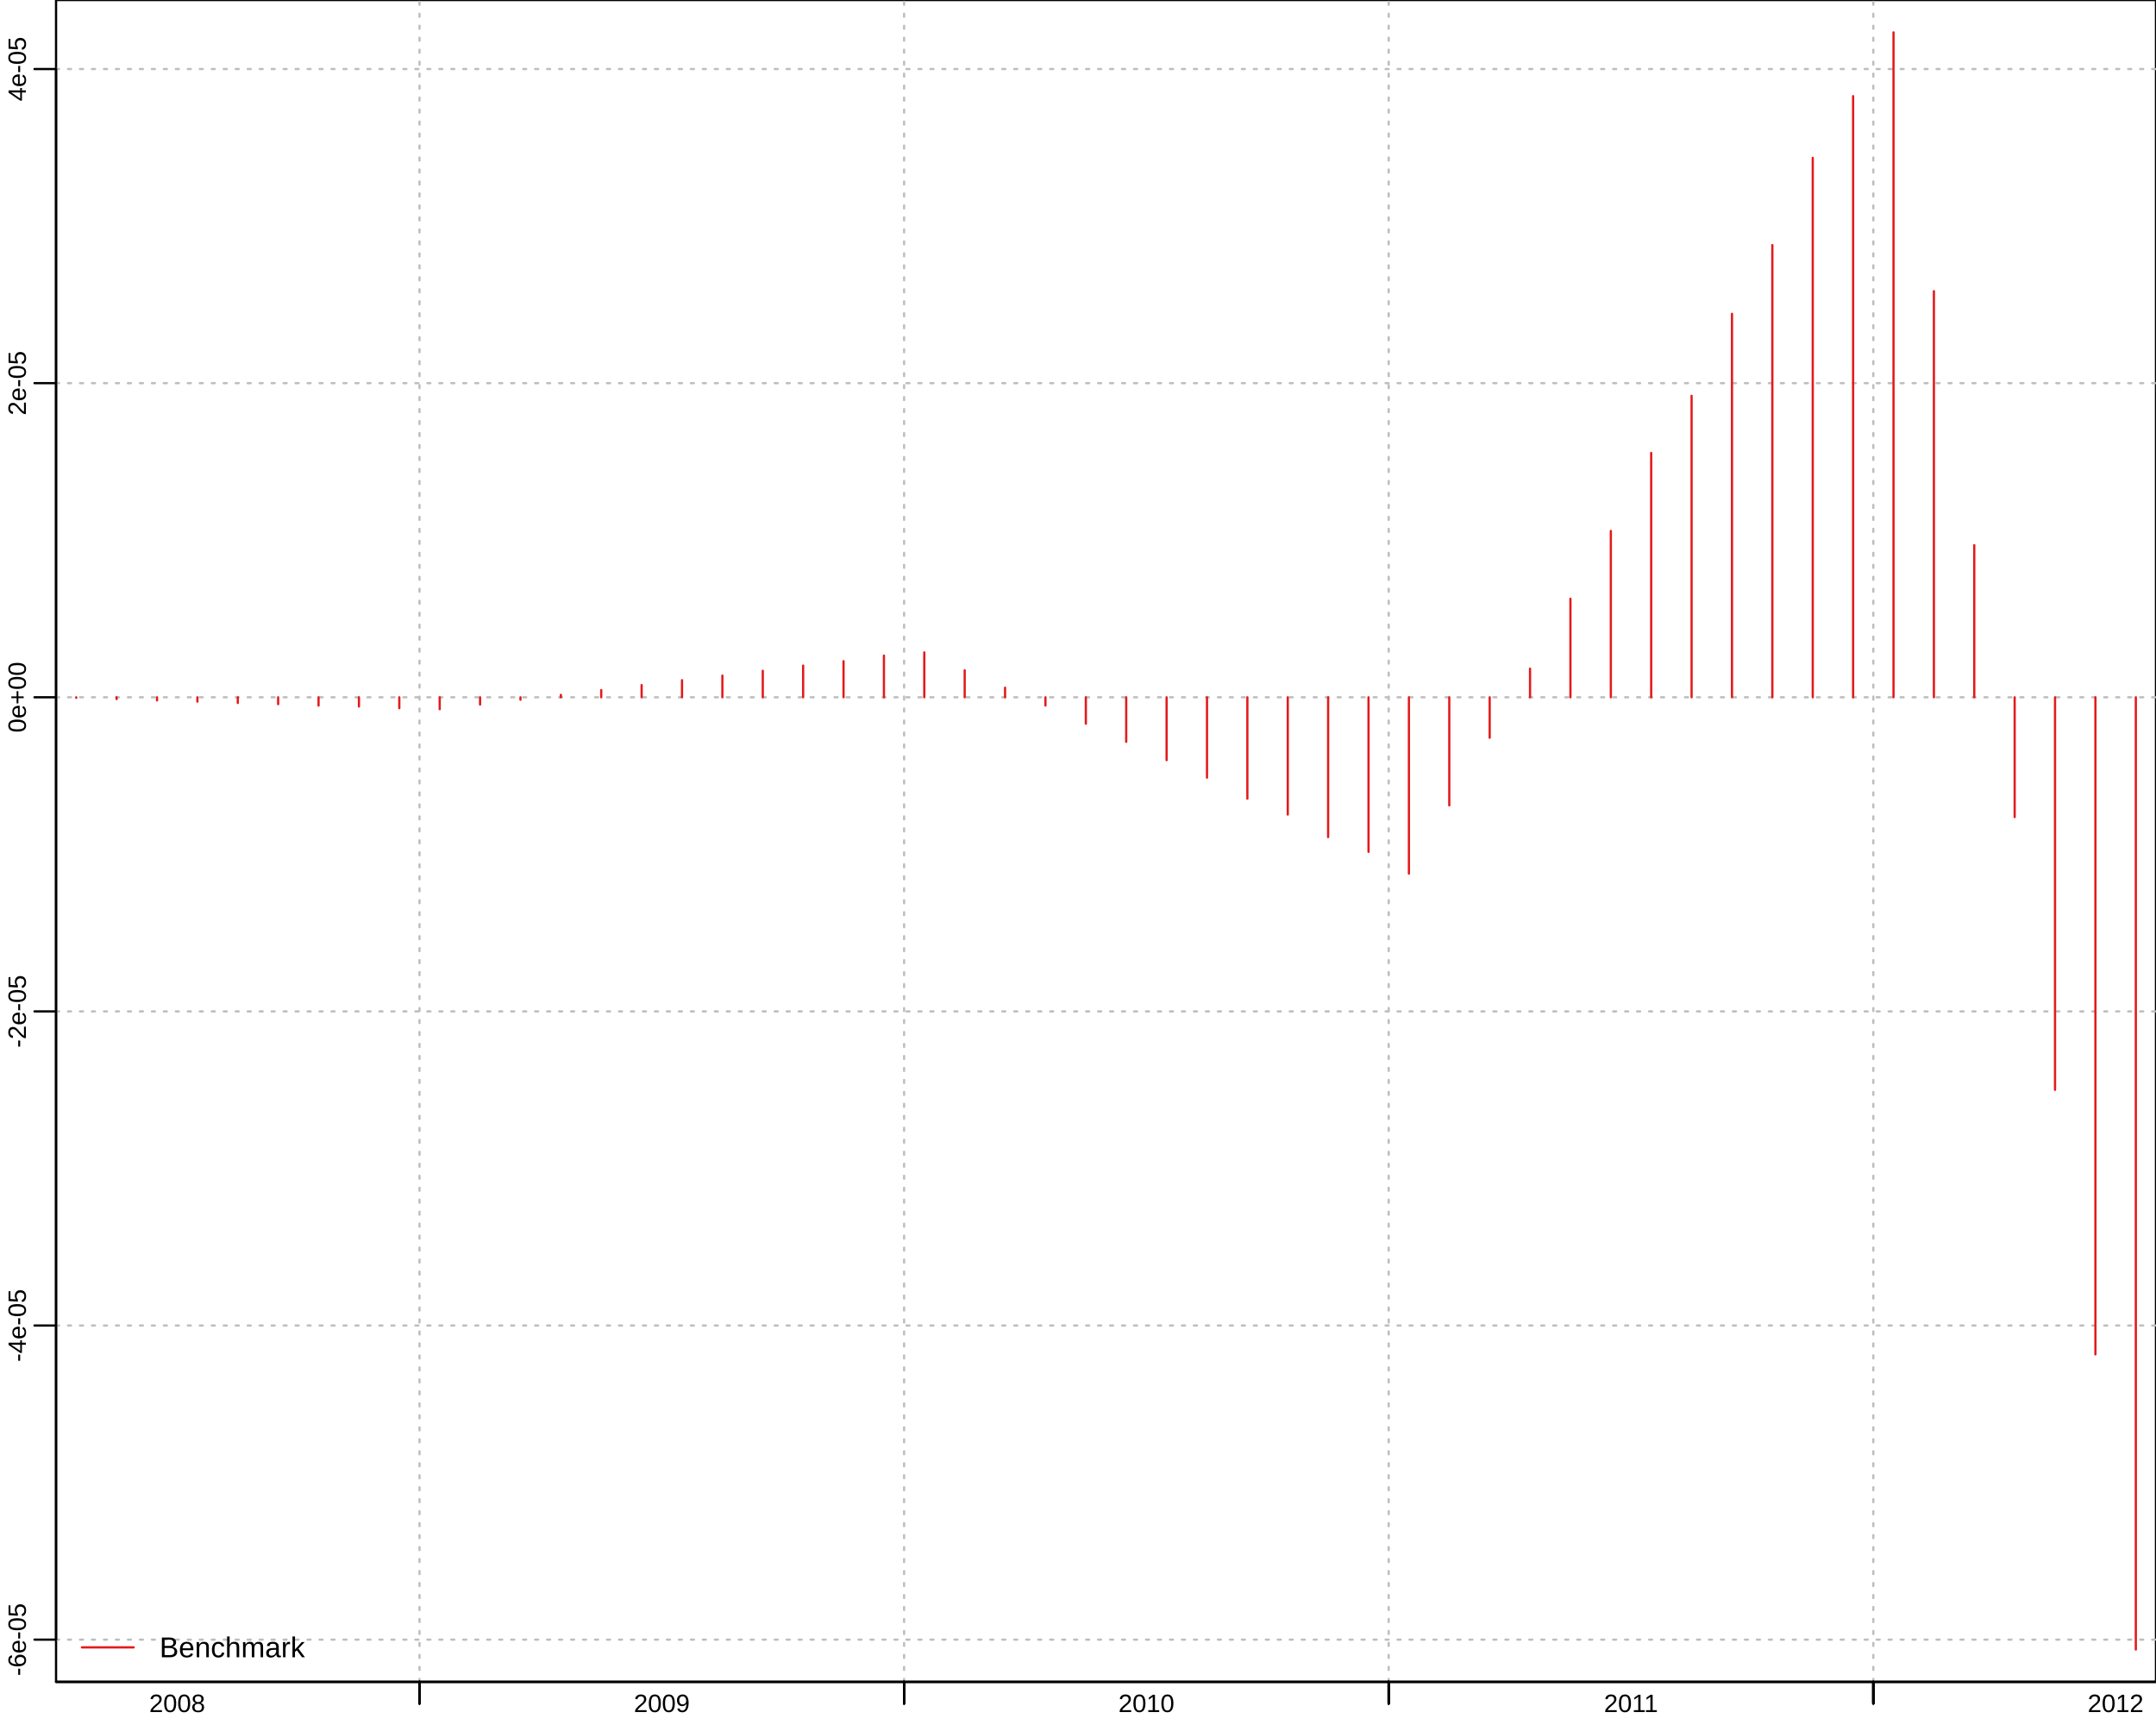
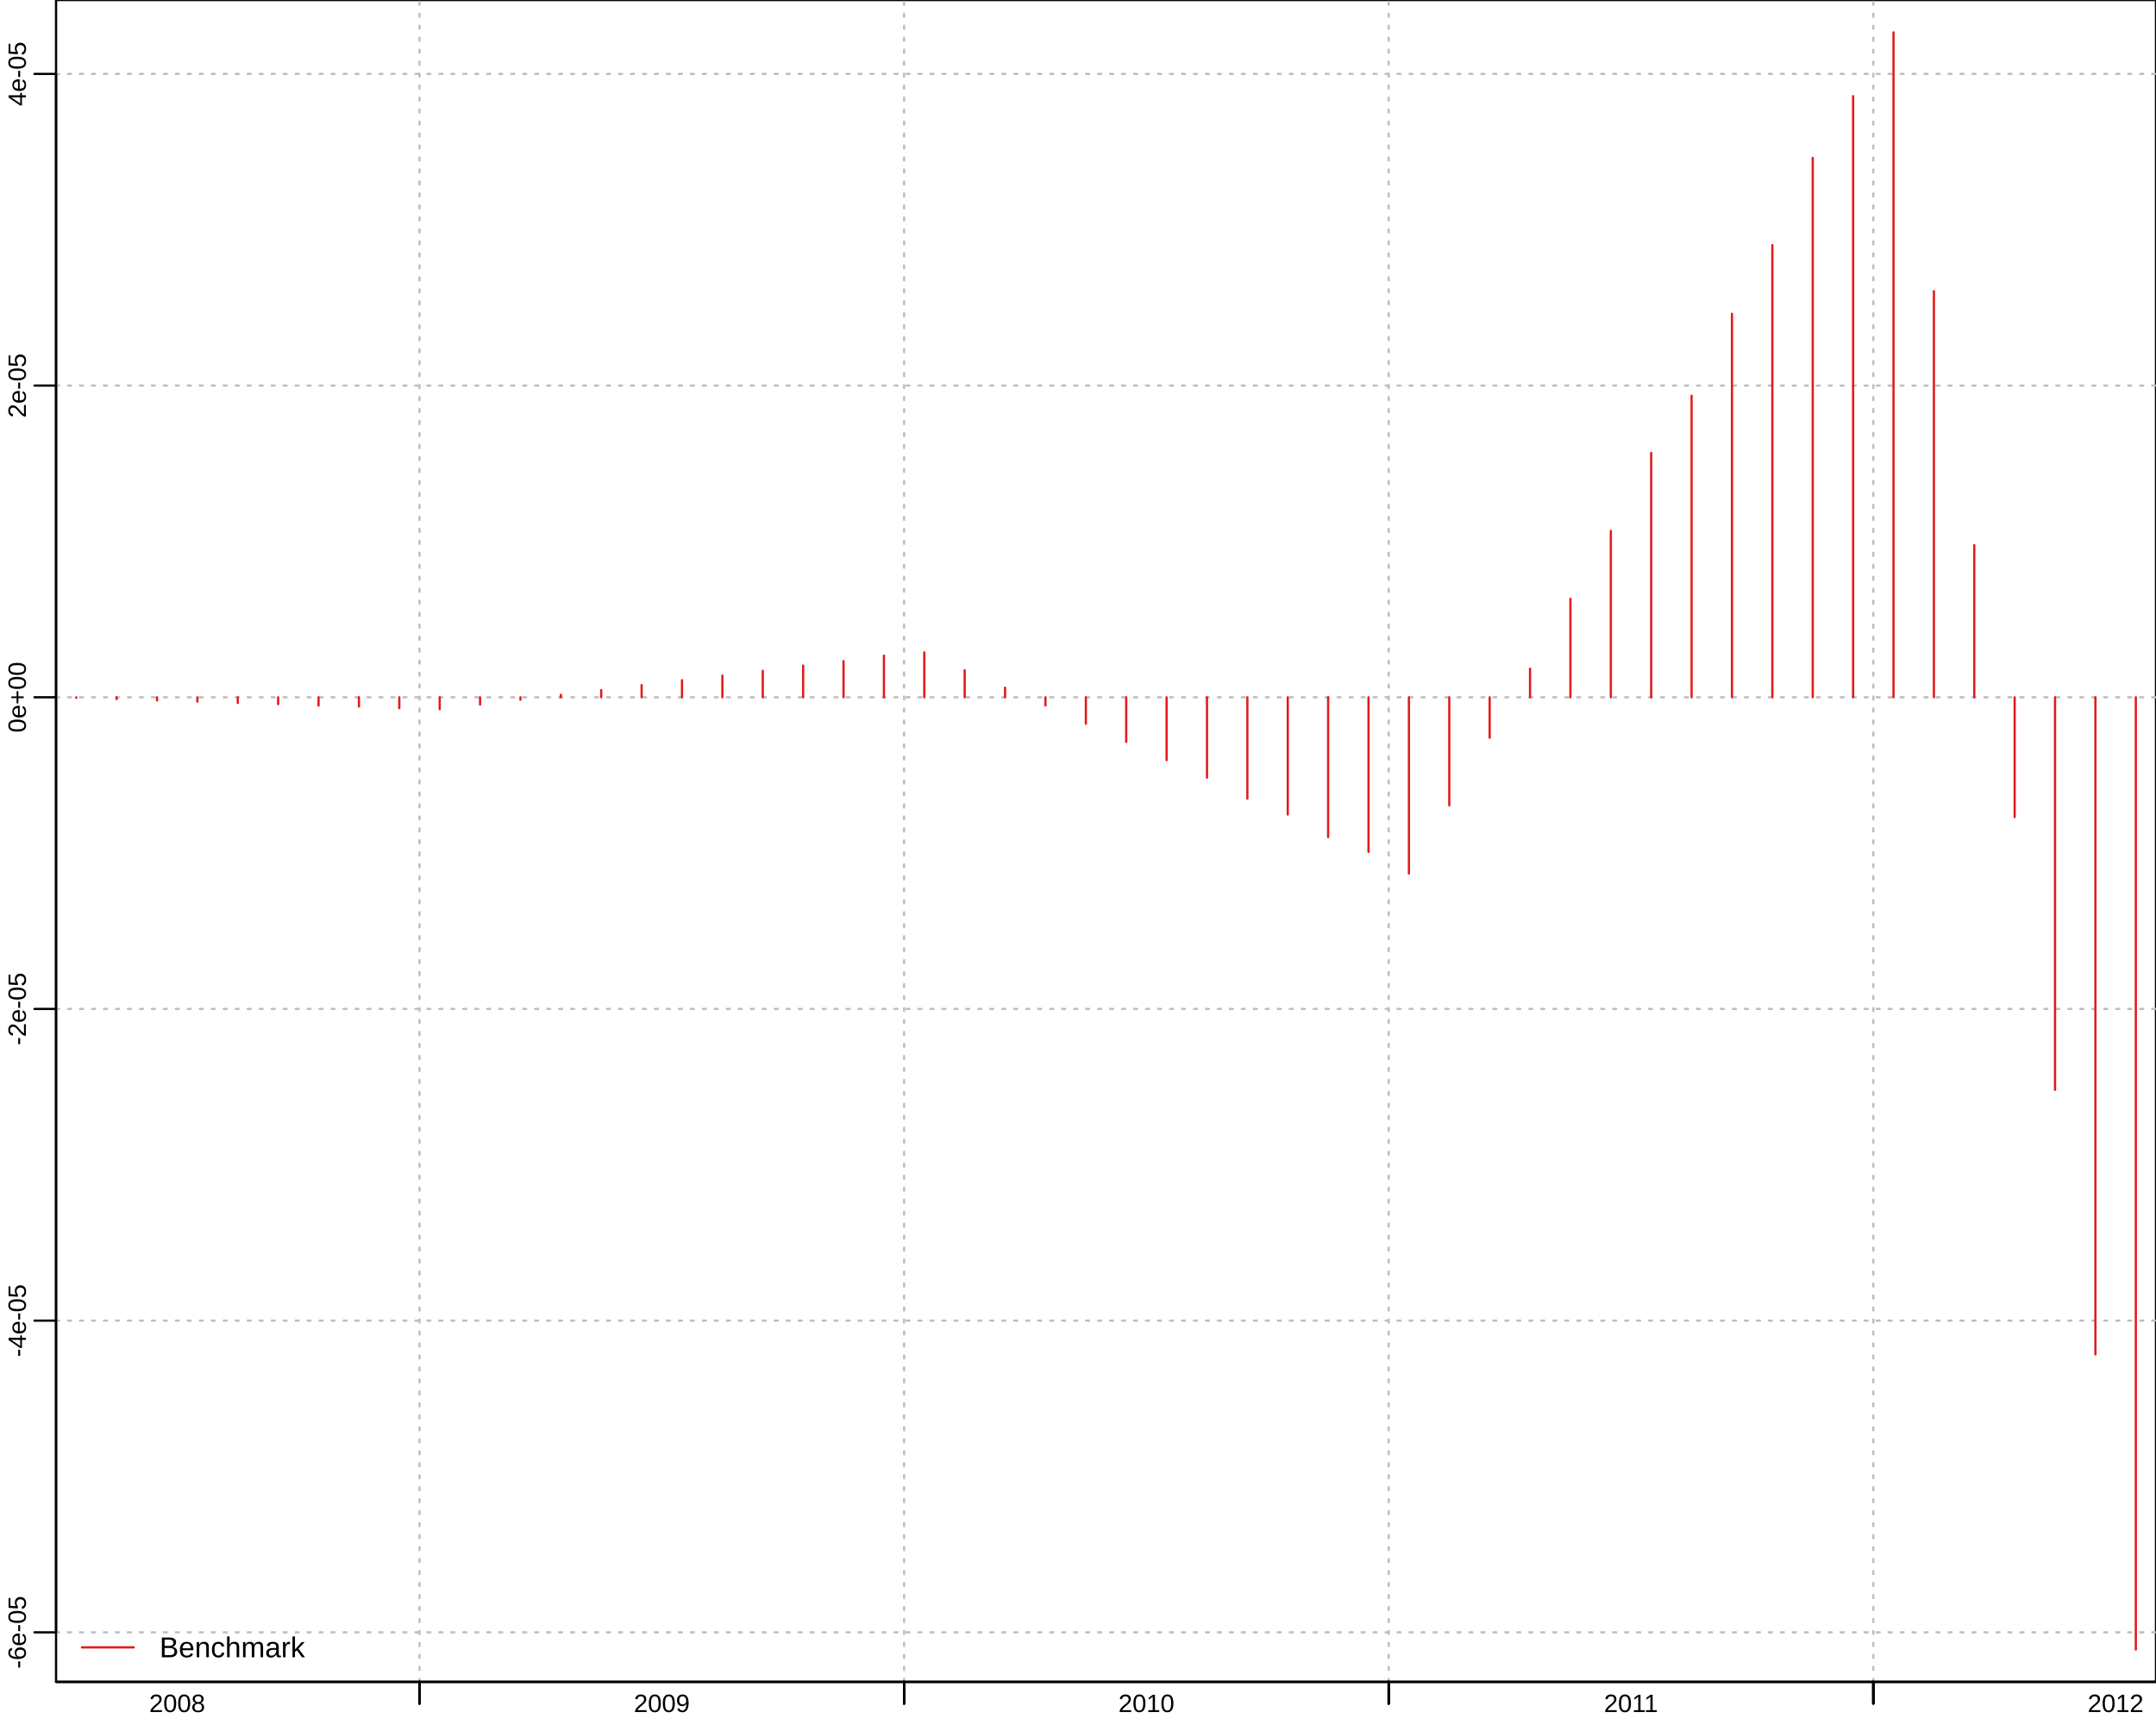
<svg xmlns="http://www.w3.org/2000/svg" viewBox="0 0 720.00 576.00">
  <defs>
    <style type="text/css">
    line, polyline, polygon, path, rect, circle {
      fill: none;
      stroke: #000000;
      stroke-linecap: round;
      stroke-linejoin: round;
      stroke-miterlimit: 10.00;
    }
  </style>
  </defs>
  <rect width="100%" height="100%" style="stroke: none; fill: #FFFFFF;" />
  <polygon points="18.72,561.60 720.00,561.60 720.00,0.00 18.72,0.00 " style="stroke-width: 0.75; fill: none;" />
  <text x="332.02" y="616.32" style="font-size: 12.00px; font-family: Liberation Sans;" textLength="74.67px" lengthAdjust="spacingAndGlyphs">c(xmin, xmax)</text>
  <text transform="translate(-27.36,318.14) rotate(-90)" style="font-size: 12.00px; font-family: Liberation Sans;" textLength="74.67px" lengthAdjust="spacingAndGlyphs">c(ymin, ymax)</text>
  <defs>
    <clipPath id="cpMTguNzJ8NzIwLjAwfDU2MS42MHwwLjAw">
      <rect x="18.72" y="0.00" width="701.28" height="561.60" />
    </clipPath>
  </defs>
-   <line x1="18.72" y1="547.49" x2="720.00" y2="547.49" style="stroke-width: 0.75; stroke: #BEBEBE; stroke-dasharray: 1.00,3.00;" clip-path="url(#cpMTguNzJ8NzIwLjAwfDU2MS42MHwwLjAw)" />
-   <line x1="18.72" y1="442.60" x2="720.00" y2="442.60" style="stroke-width: 0.75; stroke: #BEBEBE; stroke-dasharray: 1.00,3.00;" clip-path="url(#cpMTguNzJ8NzIwLjAwfDU2MS42MHwwLjAw)" />
-   <line x1="18.72" y1="337.72" x2="720.00" y2="337.72" style="stroke-width: 0.75; stroke: #BEBEBE; stroke-dasharray: 1.00,3.00;" clip-path="url(#cpMTguNzJ8NzIwLjAwfDU2MS42MHwwLjAw)" />
+   <line x1="18.72" y1="545.05" x2="720.00" y2="545.05" style="stroke-width: 0.75; stroke: #BEBEBE; stroke-dasharray: 1.00,3.00;" clip-path="url(#cpMTguNzJ8NzIwLjAwfDU2MS42MHwwLjAw)" />
+   <line x1="18.72" y1="440.97" x2="720.00" y2="440.97" style="stroke-width: 0.75; stroke: #BEBEBE; stroke-dasharray: 1.00,3.00;" clip-path="url(#cpMTguNzJ8NzIwLjAwfDU2MS42MHwwLjAw)" />
+   <line x1="18.72" y1="336.90" x2="720.00" y2="336.90" style="stroke-width: 0.75; stroke: #BEBEBE; stroke-dasharray: 1.00,3.00;" clip-path="url(#cpMTguNzJ8NzIwLjAwfDU2MS42MHwwLjAw)" />
  <line x1="18.72" y1="232.83" x2="720.00" y2="232.83" style="stroke-width: 0.75; stroke: #BEBEBE; stroke-dasharray: 1.00,3.00;" clip-path="url(#cpMTguNzJ8NzIwLjAwfDU2MS42MHwwLjAw)" />
-   <line x1="18.72" y1="127.94" x2="720.00" y2="127.94" style="stroke-width: 0.75; stroke: #BEBEBE; stroke-dasharray: 1.00,3.00;" clip-path="url(#cpMTguNzJ8NzIwLjAwfDU2MS42MHwwLjAw)" />
-   <line x1="18.72" y1="23.05" x2="720.00" y2="23.05" style="stroke-width: 0.75; stroke: #BEBEBE; stroke-dasharray: 1.00,3.00;" clip-path="url(#cpMTguNzJ8NzIwLjAwfDU2MS42MHwwLjAw)" />
+   <line x1="18.72" y1="128.75" x2="720.00" y2="128.75" style="stroke-width: 0.75; stroke: #BEBEBE; stroke-dasharray: 1.00,3.00;" clip-path="url(#cpMTguNzJ8NzIwLjAwfDU2MS42MHwwLjAw)" />
+   <line x1="18.72" y1="24.68" x2="720.00" y2="24.68" style="stroke-width: 0.75; stroke: #BEBEBE; stroke-dasharray: 1.00,3.00;" clip-path="url(#cpMTguNzJ8NzIwLjAwfDU2MS42MHwwLjAw)" />
  <line x1="140.10" y1="561.60" x2="140.10" y2="0.00" style="stroke-width: 0.75; stroke: #BEBEBE; stroke-dasharray: 1.00,3.00;" clip-path="url(#cpMTguNzJ8NzIwLjAwfDU2MS42MHwwLjAw)" />
  <line x1="301.93" y1="561.60" x2="301.93" y2="0.00" style="stroke-width: 0.75; stroke: #BEBEBE; stroke-dasharray: 1.00,3.00;" clip-path="url(#cpMTguNzJ8NzIwLjAwfDU2MS42MHwwLjAw)" />
  <line x1="463.76" y1="561.60" x2="463.76" y2="0.00" style="stroke-width: 0.75; stroke: #BEBEBE; stroke-dasharray: 1.00,3.00;" clip-path="url(#cpMTguNzJ8NzIwLjAwfDU2MS42MHwwLjAw)" />
  <line x1="625.60" y1="561.60" x2="625.60" y2="0.00" style="stroke-width: 0.75; stroke: #BEBEBE; stroke-dasharray: 1.00,3.00;" clip-path="url(#cpMTguNzJ8NzIwLjAwfDU2MS42MHwwLjAw)" />
  <line x1="25.46" y1="232.83" x2="25.46" y2="233.02" style="stroke-width: 0.75; stroke: #E41A1C;" clip-path="url(#cpMTguNzJ8NzIwLjAwfDU2MS42MHwwLjAw)" />
  <line x1="38.95" y1="232.83" x2="38.95" y2="233.43" style="stroke-width: 0.75; stroke: #E41A1C;" clip-path="url(#cpMTguNzJ8NzIwLjAwfDU2MS42MHwwLjAw)" />
  <line x1="52.44" y1="232.83" x2="52.44" y2="233.88" style="stroke-width: 0.75; stroke: #E41A1C;" clip-path="url(#cpMTguNzJ8NzIwLjAwfDU2MS42MHwwLjAw)" />
  <line x1="65.92" y1="232.83" x2="65.92" y2="234.28" style="stroke-width: 0.75; stroke: #E41A1C;" clip-path="url(#cpMTguNzJ8NzIwLjAwfDU2MS42MHwwLjAw)" />
  <line x1="79.41" y1="232.83" x2="79.41" y2="234.73" style="stroke-width: 0.75; stroke: #E41A1C;" clip-path="url(#cpMTguNzJ8NzIwLjAwfDU2MS42MHwwLjAw)" />
  <line x1="92.89" y1="232.83" x2="92.89" y2="235.13" style="stroke-width: 0.75; stroke: #E41A1C;" clip-path="url(#cpMTguNzJ8NzIwLjAwfDU2MS42MHwwLjAw)" />
  <line x1="106.38" y1="232.83" x2="106.38" y2="235.60" style="stroke-width: 0.75; stroke: #E41A1C;" clip-path="url(#cpMTguNzJ8NzIwLjAwfDU2MS42MHwwLjAw)" />
  <line x1="119.87" y1="232.83" x2="119.87" y2="235.92" style="stroke-width: 0.75; stroke: #E41A1C;" clip-path="url(#cpMTguNzJ8NzIwLjAwfDU2MS42MHwwLjAw)" />
  <line x1="133.35" y1="232.83" x2="133.35" y2="236.48" style="stroke-width: 0.75; stroke: #E41A1C;" clip-path="url(#cpMTguNzJ8NzIwLjAwfDU2MS42MHwwLjAw)" />
  <line x1="146.84" y1="232.83" x2="146.84" y2="236.81" style="stroke-width: 0.75; stroke: #E41A1C;" clip-path="url(#cpMTguNzJ8NzIwLjAwfDU2MS42MHwwLjAw)" />
  <line x1="160.32" y1="232.83" x2="160.32" y2="235.27" style="stroke-width: 0.75; stroke: #E41A1C;" clip-path="url(#cpMTguNzJ8NzIwLjAwfDU2MS42MHwwLjAw)" />
  <line x1="173.81" y1="232.83" x2="173.81" y2="233.64" style="stroke-width: 0.75; stroke: #E41A1C;" clip-path="url(#cpMTguNzJ8NzIwLjAwfDU2MS42MHwwLjAw)" />
  <line x1="187.30" y1="232.83" x2="187.30" y2="232.02" style="stroke-width: 0.75; stroke: #E41A1C;" clip-path="url(#cpMTguNzJ8NzIwLjAwfDU2MS42MHwwLjAw)" />
  <line x1="200.78" y1="232.83" x2="200.78" y2="230.42" style="stroke-width: 0.75; stroke: #E41A1C;" clip-path="url(#cpMTguNzJ8NzIwLjAwfDU2MS42MHwwLjAw)" />
  <line x1="214.27" y1="232.83" x2="214.27" y2="228.75" style="stroke-width: 0.75; stroke: #E41A1C;" clip-path="url(#cpMTguNzJ8NzIwLjAwfDU2MS42MHwwLjAw)" />
  <line x1="227.76" y1="232.83" x2="227.76" y2="227.12" style="stroke-width: 0.75; stroke: #E41A1C;" clip-path="url(#cpMTguNzJ8NzIwLjAwfDU2MS42MHwwLjAw)" />
  <line x1="241.24" y1="232.83" x2="241.24" y2="225.59" style="stroke-width: 0.75; stroke: #E41A1C;" clip-path="url(#cpMTguNzJ8NzIwLjAwfDU2MS42MHwwLjAw)" />
  <line x1="254.73" y1="232.83" x2="254.73" y2="223.98" style="stroke-width: 0.75; stroke: #E41A1C;" clip-path="url(#cpMTguNzJ8NzIwLjAwfDU2MS42MHwwLjAw)" />
  <line x1="268.21" y1="232.83" x2="268.21" y2="222.24" style="stroke-width: 0.75; stroke: #E41A1C;" clip-path="url(#cpMTguNzJ8NzIwLjAwfDU2MS42MHwwLjAw)" />
  <line x1="281.70" y1="232.83" x2="281.70" y2="220.77" style="stroke-width: 0.75; stroke: #E41A1C;" clip-path="url(#cpMTguNzJ8NzIwLjAwfDU2MS42MHwwLjAw)" />
  <line x1="295.19" y1="232.83" x2="295.19" y2="218.91" style="stroke-width: 0.75; stroke: #E41A1C;" clip-path="url(#cpMTguNzJ8NzIwLjAwfDU2MS42MHwwLjAw)" />
  <line x1="308.67" y1="232.83" x2="308.67" y2="217.85" style="stroke-width: 0.75; stroke: #E41A1C;" clip-path="url(#cpMTguNzJ8NzIwLjAwfDU2MS42MHwwLjAw)" />
  <line x1="322.16" y1="232.83" x2="322.16" y2="223.82" style="stroke-width: 0.75; stroke: #E41A1C;" clip-path="url(#cpMTguNzJ8NzIwLjAwfDU2MS42MHwwLjAw)" />
  <line x1="335.64" y1="232.83" x2="335.64" y2="229.63" style="stroke-width: 0.75; stroke: #E41A1C;" clip-path="url(#cpMTguNzJ8NzIwLjAwfDU2MS42MHwwLjAw)" />
  <line x1="349.13" y1="232.83" x2="349.13" y2="235.58" style="stroke-width: 0.75; stroke: #E41A1C;" clip-path="url(#cpMTguNzJ8NzIwLjAwfDU2MS42MHwwLjAw)" />
  <line x1="362.62" y1="232.83" x2="362.62" y2="241.65" style="stroke-width: 0.75; stroke: #E41A1C;" clip-path="url(#cpMTguNzJ8NzIwLjAwfDU2MS42MHwwLjAw)" />
  <line x1="376.10" y1="232.83" x2="376.10" y2="247.71" style="stroke-width: 0.75; stroke: #E41A1C;" clip-path="url(#cpMTguNzJ8NzIwLjAwfDU2MS42MHwwLjAw)" />
  <line x1="389.59" y1="232.83" x2="389.59" y2="253.82" style="stroke-width: 0.75; stroke: #E41A1C;" clip-path="url(#cpMTguNzJ8NzIwLjAwfDU2MS42MHwwLjAw)" />
  <line x1="403.08" y1="232.83" x2="403.08" y2="259.67" style="stroke-width: 0.75; stroke: #E41A1C;" clip-path="url(#cpMTguNzJ8NzIwLjAwfDU2MS42MHwwLjAw)" />
  <line x1="416.56" y1="232.83" x2="416.56" y2="266.68" style="stroke-width: 0.75; stroke: #E41A1C;" clip-path="url(#cpMTguNzJ8NzIwLjAwfDU2MS42MHwwLjAw)" />
  <line x1="430.05" y1="232.83" x2="430.05" y2="271.99" style="stroke-width: 0.75; stroke: #E41A1C;" clip-path="url(#cpMTguNzJ8NzIwLjAwfDU2MS42MHwwLjAw)" />
  <line x1="443.53" y1="232.83" x2="443.53" y2="279.52" style="stroke-width: 0.75; stroke: #E41A1C;" clip-path="url(#cpMTguNzJ8NzIwLjAwfDU2MS42MHwwLjAw)" />
  <line x1="457.02" y1="232.83" x2="457.02" y2="284.45" style="stroke-width: 0.75; stroke: #E41A1C;" clip-path="url(#cpMTguNzJ8NzIwLjAwfDU2MS42MHwwLjAw)" />
  <line x1="470.51" y1="232.83" x2="470.51" y2="291.71" style="stroke-width: 0.75; stroke: #E41A1C;" clip-path="url(#cpMTguNzJ8NzIwLjAwfDU2MS42MHwwLjAw)" />
  <line x1="483.99" y1="232.83" x2="483.99" y2="268.92" style="stroke-width: 0.75; stroke: #E41A1C;" clip-path="url(#cpMTguNzJ8NzIwLjAwfDU2MS42MHwwLjAw)" />
  <line x1="497.48" y1="232.83" x2="497.48" y2="246.34" style="stroke-width: 0.75; stroke: #E41A1C;" clip-path="url(#cpMTguNzJ8NzIwLjAwfDU2MS42MHwwLjAw)" />
  <line x1="510.96" y1="232.83" x2="510.96" y2="223.28" style="stroke-width: 0.75; stroke: #E41A1C;" clip-path="url(#cpMTguNzJ8NzIwLjAwfDU2MS42MHwwLjAw)" />
  <line x1="524.45" y1="232.83" x2="524.45" y2="199.93" style="stroke-width: 0.75; stroke: #E41A1C;" clip-path="url(#cpMTguNzJ8NzIwLjAwfDU2MS42MHwwLjAw)" />
  <line x1="537.94" y1="232.83" x2="537.94" y2="177.28" style="stroke-width: 0.75; stroke: #E41A1C;" clip-path="url(#cpMTguNzJ8NzIwLjAwfDU2MS42MHwwLjAw)" />
  <line x1="551.42" y1="232.83" x2="551.42" y2="151.24" style="stroke-width: 0.75; stroke: #E41A1C;" clip-path="url(#cpMTguNzJ8NzIwLjAwfDU2MS42MHwwLjAw)" />
  <line x1="564.91" y1="232.83" x2="564.91" y2="132.16" style="stroke-width: 0.75; stroke: #E41A1C;" clip-path="url(#cpMTguNzJ8NzIwLjAwfDU2MS42MHwwLjAw)" />
  <line x1="578.40" y1="232.83" x2="578.40" y2="104.78" style="stroke-width: 0.75; stroke: #E41A1C;" clip-path="url(#cpMTguNzJ8NzIwLjAwfDU2MS42MHwwLjAw)" />
  <line x1="591.88" y1="232.83" x2="591.88" y2="81.83" style="stroke-width: 0.75; stroke: #E41A1C;" clip-path="url(#cpMTguNzJ8NzIwLjAwfDU2MS42MHwwLjAw)" />
  <line x1="605.37" y1="232.83" x2="605.37" y2="52.72" style="stroke-width: 0.75; stroke: #E41A1C;" clip-path="url(#cpMTguNzJ8NzIwLjAwfDU2MS42MHwwLjAw)" />
  <line x1="618.85" y1="232.83" x2="618.85" y2="32.10" style="stroke-width: 0.75; stroke: #E41A1C;" clip-path="url(#cpMTguNzJ8NzIwLjAwfDU2MS42MHwwLjAw)" />
  <line x1="632.34" y1="232.83" x2="632.34" y2="10.80" style="stroke-width: 0.75; stroke: #E41A1C;" clip-path="url(#cpMTguNzJ8NzIwLjAwfDU2MS42MHwwLjAw)" />
  <line x1="645.83" y1="232.83" x2="645.83" y2="97.23" style="stroke-width: 0.75; stroke: #E41A1C;" clip-path="url(#cpMTguNzJ8NzIwLjAwfDU2MS42MHwwLjAw)" />
  <line x1="659.31" y1="232.83" x2="659.31" y2="182.04" style="stroke-width: 0.75; stroke: #E41A1C;" clip-path="url(#cpMTguNzJ8NzIwLjAwfDU2MS42MHwwLjAw)" />
  <line x1="672.80" y1="232.83" x2="672.80" y2="272.83" style="stroke-width: 0.75; stroke: #E41A1C;" clip-path="url(#cpMTguNzJ8NzIwLjAwfDU2MS42MHwwLjAw)" />
  <line x1="686.28" y1="232.83" x2="686.28" y2="363.91" style="stroke-width: 0.75; stroke: #E41A1C;" clip-path="url(#cpMTguNzJ8NzIwLjAwfDU2MS42MHwwLjAw)" />
  <line x1="699.77" y1="232.83" x2="699.77" y2="452.26" style="stroke-width: 0.75; stroke: #E41A1C;" clip-path="url(#cpMTguNzJ8NzIwLjAwfDU2MS42MHwwLjAw)" />
  <line x1="713.26" y1="232.83" x2="713.26" y2="550.80" style="stroke-width: 0.75; stroke: #E41A1C;" clip-path="url(#cpMTguNzJ8NzIwLjAwfDU2MS42MHwwLjAw)" />
  <line x1="27.36" y1="550.08" x2="44.64" y2="550.08" style="stroke-width: 0.75; stroke: #E41A1C;" clip-path="url(#cpMTguNzJ8NzIwLjAwfDU2MS42MHwwLjAw)" />
  <g clip-path="url(#cpMTguNzJ8NzIwLjAwfDU2MS42MHwwLjAw)">
    <text x="53.28" y="553.38" style="font-size: 9.60px; font-family: Liberation Sans;" textLength="48.48px" lengthAdjust="spacingAndGlyphs">Benchmark</text>
  </g>
  <defs>
    <clipPath id="cpMC4wMHw3MjAuMDB8NTc2LjAwfDAuMDA=">
      <rect x="0.00" y="0.00" width="720.00" height="576.00" />
    </clipPath>
  </defs>
-   <line x1="18.72" y1="547.49" x2="18.72" y2="23.05" style="stroke-width: 0.75;" clip-path="url(#cpMC4wMHw3MjAuMDB8NTc2LjAwfDAuMDA=)" />
-   <line x1="18.72" y1="547.49" x2="11.52" y2="547.49" style="stroke-width: 0.75;" clip-path="url(#cpMC4wMHw3MjAuMDB8NTc2LjAwfDAuMDA=)" />
-   <line x1="18.72" y1="442.60" x2="11.52" y2="442.60" style="stroke-width: 0.75;" clip-path="url(#cpMC4wMHw3MjAuMDB8NTc2LjAwfDAuMDA=)" />
-   <line x1="18.72" y1="337.72" x2="11.52" y2="337.72" style="stroke-width: 0.75;" clip-path="url(#cpMC4wMHw3MjAuMDB8NTc2LjAwfDAuMDA=)" />
+   <line x1="18.72" y1="545.05" x2="18.72" y2="24.68" style="stroke-width: 0.75;" clip-path="url(#cpMC4wMHw3MjAuMDB8NTc2LjAwfDAuMDA=)" />
+   <line x1="18.72" y1="545.05" x2="11.52" y2="545.05" style="stroke-width: 0.75;" clip-path="url(#cpMC4wMHw3MjAuMDB8NTc2LjAwfDAuMDA=)" />
+   <line x1="18.72" y1="440.97" x2="11.52" y2="440.97" style="stroke-width: 0.75;" clip-path="url(#cpMC4wMHw3MjAuMDB8NTc2LjAwfDAuMDA=)" />
+   <line x1="18.72" y1="336.90" x2="11.52" y2="336.90" style="stroke-width: 0.75;" clip-path="url(#cpMC4wMHw3MjAuMDB8NTc2LjAwfDAuMDA=)" />
  <line x1="18.72" y1="232.83" x2="11.52" y2="232.83" style="stroke-width: 0.75;" clip-path="url(#cpMC4wMHw3MjAuMDB8NTc2LjAwfDAuMDA=)" />
-   <line x1="18.72" y1="127.94" x2="11.52" y2="127.94" style="stroke-width: 0.75;" clip-path="url(#cpMC4wMHw3MjAuMDB8NTc2LjAwfDAuMDA=)" />
-   <line x1="18.72" y1="23.05" x2="11.52" y2="23.05" style="stroke-width: 0.75;" clip-path="url(#cpMC4wMHw3MjAuMDB8NTc2LjAwfDAuMDA=)" />
+   <line x1="18.72" y1="128.75" x2="11.52" y2="128.75" style="stroke-width: 0.75;" clip-path="url(#cpMC4wMHw3MjAuMDB8NTc2LjAwfDAuMDA=)" />
+   <line x1="18.72" y1="24.68" x2="11.52" y2="24.68" style="stroke-width: 0.75;" clip-path="url(#cpMC4wMHw3MjAuMDB8NTc2LjAwfDAuMDA=)" />
  <g clip-path="url(#cpMC4wMHw3MjAuMDB8NTc2LjAwfDAuMDA=)">
-     <text transform="translate(8.64,559.63) rotate(-90)" style="font-size: 8.40px; font-family: Liberation Sans;" textLength="24.28px" lengthAdjust="spacingAndGlyphs">-6e-05</text>
+     <text transform="translate(8.64,557.19) rotate(-90)" style="font-size: 8.40px; font-family: Liberation Sans;" textLength="24.28px" lengthAdjust="spacingAndGlyphs">-6e-05</text>
  </g>
  <g clip-path="url(#cpMC4wMHw3MjAuMDB8NTc2LjAwfDAuMDA=)">
-     <text transform="translate(8.64,454.74) rotate(-90)" style="font-size: 8.40px; font-family: Liberation Sans;" textLength="24.28px" lengthAdjust="spacingAndGlyphs">-4e-05</text>
+     <text transform="translate(8.64,453.11) rotate(-90)" style="font-size: 8.40px; font-family: Liberation Sans;" textLength="24.28px" lengthAdjust="spacingAndGlyphs">-4e-05</text>
  </g>
  <g clip-path="url(#cpMC4wMHw3MjAuMDB8NTc2LjAwfDAuMDA=)">
-     <text transform="translate(8.64,349.86) rotate(-90)" style="font-size: 8.40px; font-family: Liberation Sans;" textLength="24.28px" lengthAdjust="spacingAndGlyphs">-2e-05</text>
+     <text transform="translate(8.64,349.04) rotate(-90)" style="font-size: 8.40px; font-family: Liberation Sans;" textLength="24.28px" lengthAdjust="spacingAndGlyphs">-2e-05</text>
  </g>
  <g clip-path="url(#cpMC4wMHw3MjAuMDB8NTc2LjAwfDAuMDA=)">
    <text transform="translate(8.64,244.62) rotate(-90)" style="font-size: 8.40px; font-family: Liberation Sans;" textLength="23.59px" lengthAdjust="spacingAndGlyphs">0e+00</text>
  </g>
  <g clip-path="url(#cpMC4wMHw3MjAuMDB8NTc2LjAwfDAuMDA=)">
-     <text transform="translate(8.64,138.68) rotate(-90)" style="font-size: 8.40px; font-family: Liberation Sans;" textLength="21.48px" lengthAdjust="spacingAndGlyphs">2e-05</text>
+     <text transform="translate(8.64,139.50) rotate(-90)" style="font-size: 8.40px; font-family: Liberation Sans;" textLength="21.48px" lengthAdjust="spacingAndGlyphs">2e-05</text>
  </g>
  <g clip-path="url(#cpMC4wMHw3MjAuMDB8NTc2LjAwfDAuMDA=)">
-     <text transform="translate(8.64,33.79) rotate(-90)" style="font-size: 8.40px; font-family: Liberation Sans;" textLength="21.48px" lengthAdjust="spacingAndGlyphs">4e-05</text>
+     <text transform="translate(8.64,35.42) rotate(-90)" style="font-size: 8.40px; font-family: Liberation Sans;" textLength="21.48px" lengthAdjust="spacingAndGlyphs">4e-05</text>
  </g>
  <line x1="18.72" y1="561.60" x2="720.00" y2="561.60" style="stroke-width: 0.75;" clip-path="url(#cpMC4wMHw3MjAuMDB8NTc2LjAwfDAuMDA=)" />
  <line x1="140.10" y1="561.60" x2="140.10" y2="568.80" style="stroke-width: 0.75;" clip-path="url(#cpMC4wMHw3MjAuMDB8NTc2LjAwfDAuMDA=)" />
  <line x1="140.10" y1="561.60" x2="140.10" y2="568.80" style="stroke-width: 0.75;" clip-path="url(#cpMC4wMHw3MjAuMDB8NTc2LjAwfDAuMDA=)" />
  <line x1="140.10" y1="561.60" x2="140.10" y2="568.80" style="stroke-width: 0.75;" clip-path="url(#cpMC4wMHw3MjAuMDB8NTc2LjAwfDAuMDA=)" />
  <line x1="140.10" y1="561.60" x2="140.10" y2="568.80" style="stroke-width: 0.75;" clip-path="url(#cpMC4wMHw3MjAuMDB8NTc2LjAwfDAuMDA=)" />
  <line x1="140.10" y1="561.60" x2="140.10" y2="568.80" style="stroke-width: 0.75;" clip-path="url(#cpMC4wMHw3MjAuMDB8NTc2LjAwfDAuMDA=)" />
  <line x1="140.10" y1="561.60" x2="140.10" y2="568.80" style="stroke-width: 0.75;" clip-path="url(#cpMC4wMHw3MjAuMDB8NTc2LjAwfDAuMDA=)" />
  <line x1="140.10" y1="561.60" x2="140.10" y2="568.80" style="stroke-width: 0.75;" clip-path="url(#cpMC4wMHw3MjAuMDB8NTc2LjAwfDAuMDA=)" />
  <line x1="140.10" y1="561.60" x2="140.10" y2="568.80" style="stroke-width: 0.75;" clip-path="url(#cpMC4wMHw3MjAuMDB8NTc2LjAwfDAuMDA=)" />
  <line x1="140.10" y1="561.60" x2="140.10" y2="568.80" style="stroke-width: 0.75;" clip-path="url(#cpMC4wMHw3MjAuMDB8NTc2LjAwfDAuMDA=)" />
  <line x1="140.10" y1="561.60" x2="140.10" y2="568.80" style="stroke-width: 0.75;" clip-path="url(#cpMC4wMHw3MjAuMDB8NTc2LjAwfDAuMDA=)" />
  <line x1="140.10" y1="561.60" x2="140.10" y2="568.80" style="stroke-width: 0.75;" clip-path="url(#cpMC4wMHw3MjAuMDB8NTc2LjAwfDAuMDA=)" />
  <line x1="140.10" y1="561.60" x2="140.10" y2="568.80" style="stroke-width: 0.75;" clip-path="url(#cpMC4wMHw3MjAuMDB8NTc2LjAwfDAuMDA=)" />
  <line x1="301.93" y1="561.60" x2="301.93" y2="568.80" style="stroke-width: 0.75;" clip-path="url(#cpMC4wMHw3MjAuMDB8NTc2LjAwfDAuMDA=)" />
  <line x1="301.93" y1="561.60" x2="301.93" y2="568.80" style="stroke-width: 0.75;" clip-path="url(#cpMC4wMHw3MjAuMDB8NTc2LjAwfDAuMDA=)" />
  <line x1="301.93" y1="561.60" x2="301.93" y2="568.80" style="stroke-width: 0.75;" clip-path="url(#cpMC4wMHw3MjAuMDB8NTc2LjAwfDAuMDA=)" />
  <line x1="301.93" y1="561.60" x2="301.93" y2="568.80" style="stroke-width: 0.75;" clip-path="url(#cpMC4wMHw3MjAuMDB8NTc2LjAwfDAuMDA=)" />
  <line x1="301.93" y1="561.60" x2="301.93" y2="568.80" style="stroke-width: 0.75;" clip-path="url(#cpMC4wMHw3MjAuMDB8NTc2LjAwfDAuMDA=)" />
  <line x1="301.93" y1="561.60" x2="301.93" y2="568.80" style="stroke-width: 0.75;" clip-path="url(#cpMC4wMHw3MjAuMDB8NTc2LjAwfDAuMDA=)" />
  <line x1="301.93" y1="561.60" x2="301.93" y2="568.80" style="stroke-width: 0.75;" clip-path="url(#cpMC4wMHw3MjAuMDB8NTc2LjAwfDAuMDA=)" />
  <line x1="301.93" y1="561.60" x2="301.93" y2="568.80" style="stroke-width: 0.75;" clip-path="url(#cpMC4wMHw3MjAuMDB8NTc2LjAwfDAuMDA=)" />
  <line x1="301.93" y1="561.60" x2="301.93" y2="568.80" style="stroke-width: 0.75;" clip-path="url(#cpMC4wMHw3MjAuMDB8NTc2LjAwfDAuMDA=)" />
  <line x1="301.93" y1="561.60" x2="301.93" y2="568.80" style="stroke-width: 0.75;" clip-path="url(#cpMC4wMHw3MjAuMDB8NTc2LjAwfDAuMDA=)" />
  <line x1="301.93" y1="561.60" x2="301.93" y2="568.80" style="stroke-width: 0.75;" clip-path="url(#cpMC4wMHw3MjAuMDB8NTc2LjAwfDAuMDA=)" />
  <line x1="301.93" y1="561.60" x2="301.93" y2="568.80" style="stroke-width: 0.75;" clip-path="url(#cpMC4wMHw3MjAuMDB8NTc2LjAwfDAuMDA=)" />
  <line x1="463.76" y1="561.60" x2="463.76" y2="568.80" style="stroke-width: 0.75;" clip-path="url(#cpMC4wMHw3MjAuMDB8NTc2LjAwfDAuMDA=)" />
  <line x1="463.76" y1="561.60" x2="463.76" y2="568.80" style="stroke-width: 0.75;" clip-path="url(#cpMC4wMHw3MjAuMDB8NTc2LjAwfDAuMDA=)" />
  <line x1="463.76" y1="561.60" x2="463.76" y2="568.80" style="stroke-width: 0.75;" clip-path="url(#cpMC4wMHw3MjAuMDB8NTc2LjAwfDAuMDA=)" />
  <line x1="463.76" y1="561.60" x2="463.76" y2="568.80" style="stroke-width: 0.75;" clip-path="url(#cpMC4wMHw3MjAuMDB8NTc2LjAwfDAuMDA=)" />
  <line x1="463.76" y1="561.60" x2="463.76" y2="568.80" style="stroke-width: 0.75;" clip-path="url(#cpMC4wMHw3MjAuMDB8NTc2LjAwfDAuMDA=)" />
  <line x1="463.76" y1="561.60" x2="463.76" y2="568.80" style="stroke-width: 0.75;" clip-path="url(#cpMC4wMHw3MjAuMDB8NTc2LjAwfDAuMDA=)" />
  <line x1="463.76" y1="561.60" x2="463.76" y2="568.80" style="stroke-width: 0.75;" clip-path="url(#cpMC4wMHw3MjAuMDB8NTc2LjAwfDAuMDA=)" />
  <line x1="463.76" y1="561.60" x2="463.76" y2="568.80" style="stroke-width: 0.75;" clip-path="url(#cpMC4wMHw3MjAuMDB8NTc2LjAwfDAuMDA=)" />
  <line x1="463.76" y1="561.60" x2="463.76" y2="568.80" style="stroke-width: 0.75;" clip-path="url(#cpMC4wMHw3MjAuMDB8NTc2LjAwfDAuMDA=)" />
  <line x1="463.76" y1="561.60" x2="463.76" y2="568.80" style="stroke-width: 0.75;" clip-path="url(#cpMC4wMHw3MjAuMDB8NTc2LjAwfDAuMDA=)" />
  <line x1="463.76" y1="561.60" x2="463.76" y2="568.80" style="stroke-width: 0.75;" clip-path="url(#cpMC4wMHw3MjAuMDB8NTc2LjAwfDAuMDA=)" />
  <line x1="463.76" y1="561.60" x2="463.76" y2="568.80" style="stroke-width: 0.75;" clip-path="url(#cpMC4wMHw3MjAuMDB8NTc2LjAwfDAuMDA=)" />
  <line x1="625.60" y1="561.60" x2="625.60" y2="568.80" style="stroke-width: 0.75;" clip-path="url(#cpMC4wMHw3MjAuMDB8NTc2LjAwfDAuMDA=)" />
  <line x1="625.60" y1="561.60" x2="625.60" y2="568.80" style="stroke-width: 0.75;" clip-path="url(#cpMC4wMHw3MjAuMDB8NTc2LjAwfDAuMDA=)" />
  <line x1="625.60" y1="561.60" x2="625.60" y2="568.80" style="stroke-width: 0.75;" clip-path="url(#cpMC4wMHw3MjAuMDB8NTc2LjAwfDAuMDA=)" />
  <line x1="625.60" y1="561.60" x2="625.60" y2="568.80" style="stroke-width: 0.75;" clip-path="url(#cpMC4wMHw3MjAuMDB8NTc2LjAwfDAuMDA=)" />
  <line x1="625.60" y1="561.60" x2="625.60" y2="568.80" style="stroke-width: 0.75;" clip-path="url(#cpMC4wMHw3MjAuMDB8NTc2LjAwfDAuMDA=)" />
  <line x1="625.60" y1="561.60" x2="625.60" y2="568.80" style="stroke-width: 0.75;" clip-path="url(#cpMC4wMHw3MjAuMDB8NTc2LjAwfDAuMDA=)" />
  <line x1="625.60" y1="561.60" x2="625.60" y2="568.80" style="stroke-width: 0.75;" clip-path="url(#cpMC4wMHw3MjAuMDB8NTc2LjAwfDAuMDA=)" />
  <g clip-path="url(#cpMC4wMHw3MjAuMDB8NTc2LjAwfDAuMDA=)">
    <text x="49.83" y="571.68" style="font-size: 8.40px; font-family: Liberation Sans;" textLength="18.69px" lengthAdjust="spacingAndGlyphs">2008</text>
  </g>
  <g clip-path="url(#cpMC4wMHw3MjAuMDB8NTc2LjAwfDAuMDA=)">
    <text x="211.67" y="571.68" style="font-size: 8.40px; font-family: Liberation Sans;" textLength="18.69px" lengthAdjust="spacingAndGlyphs">2009</text>
  </g>
  <g clip-path="url(#cpMC4wMHw3MjAuMDB8NTc2LjAwfDAuMDA=)">
    <text x="373.50" y="571.68" style="font-size: 8.40px; font-family: Liberation Sans;" textLength="18.69px" lengthAdjust="spacingAndGlyphs">2010</text>
  </g>
  <g clip-path="url(#cpMC4wMHw3MjAuMDB8NTc2LjAwfDAuMDA=)">
    <text x="535.65" y="571.68" style="font-size: 8.40px; font-family: Liberation Sans;" textLength="18.06px" lengthAdjust="spacingAndGlyphs">2011</text>
  </g>
  <g clip-path="url(#cpMC4wMHw3MjAuMDB8NTc2LjAwfDAuMDA=)">
    <text x="697.17" y="571.68" style="font-size: 8.40px; font-family: Liberation Sans;" textLength="18.69px" lengthAdjust="spacingAndGlyphs">2012</text>
  </g>
</svg>
